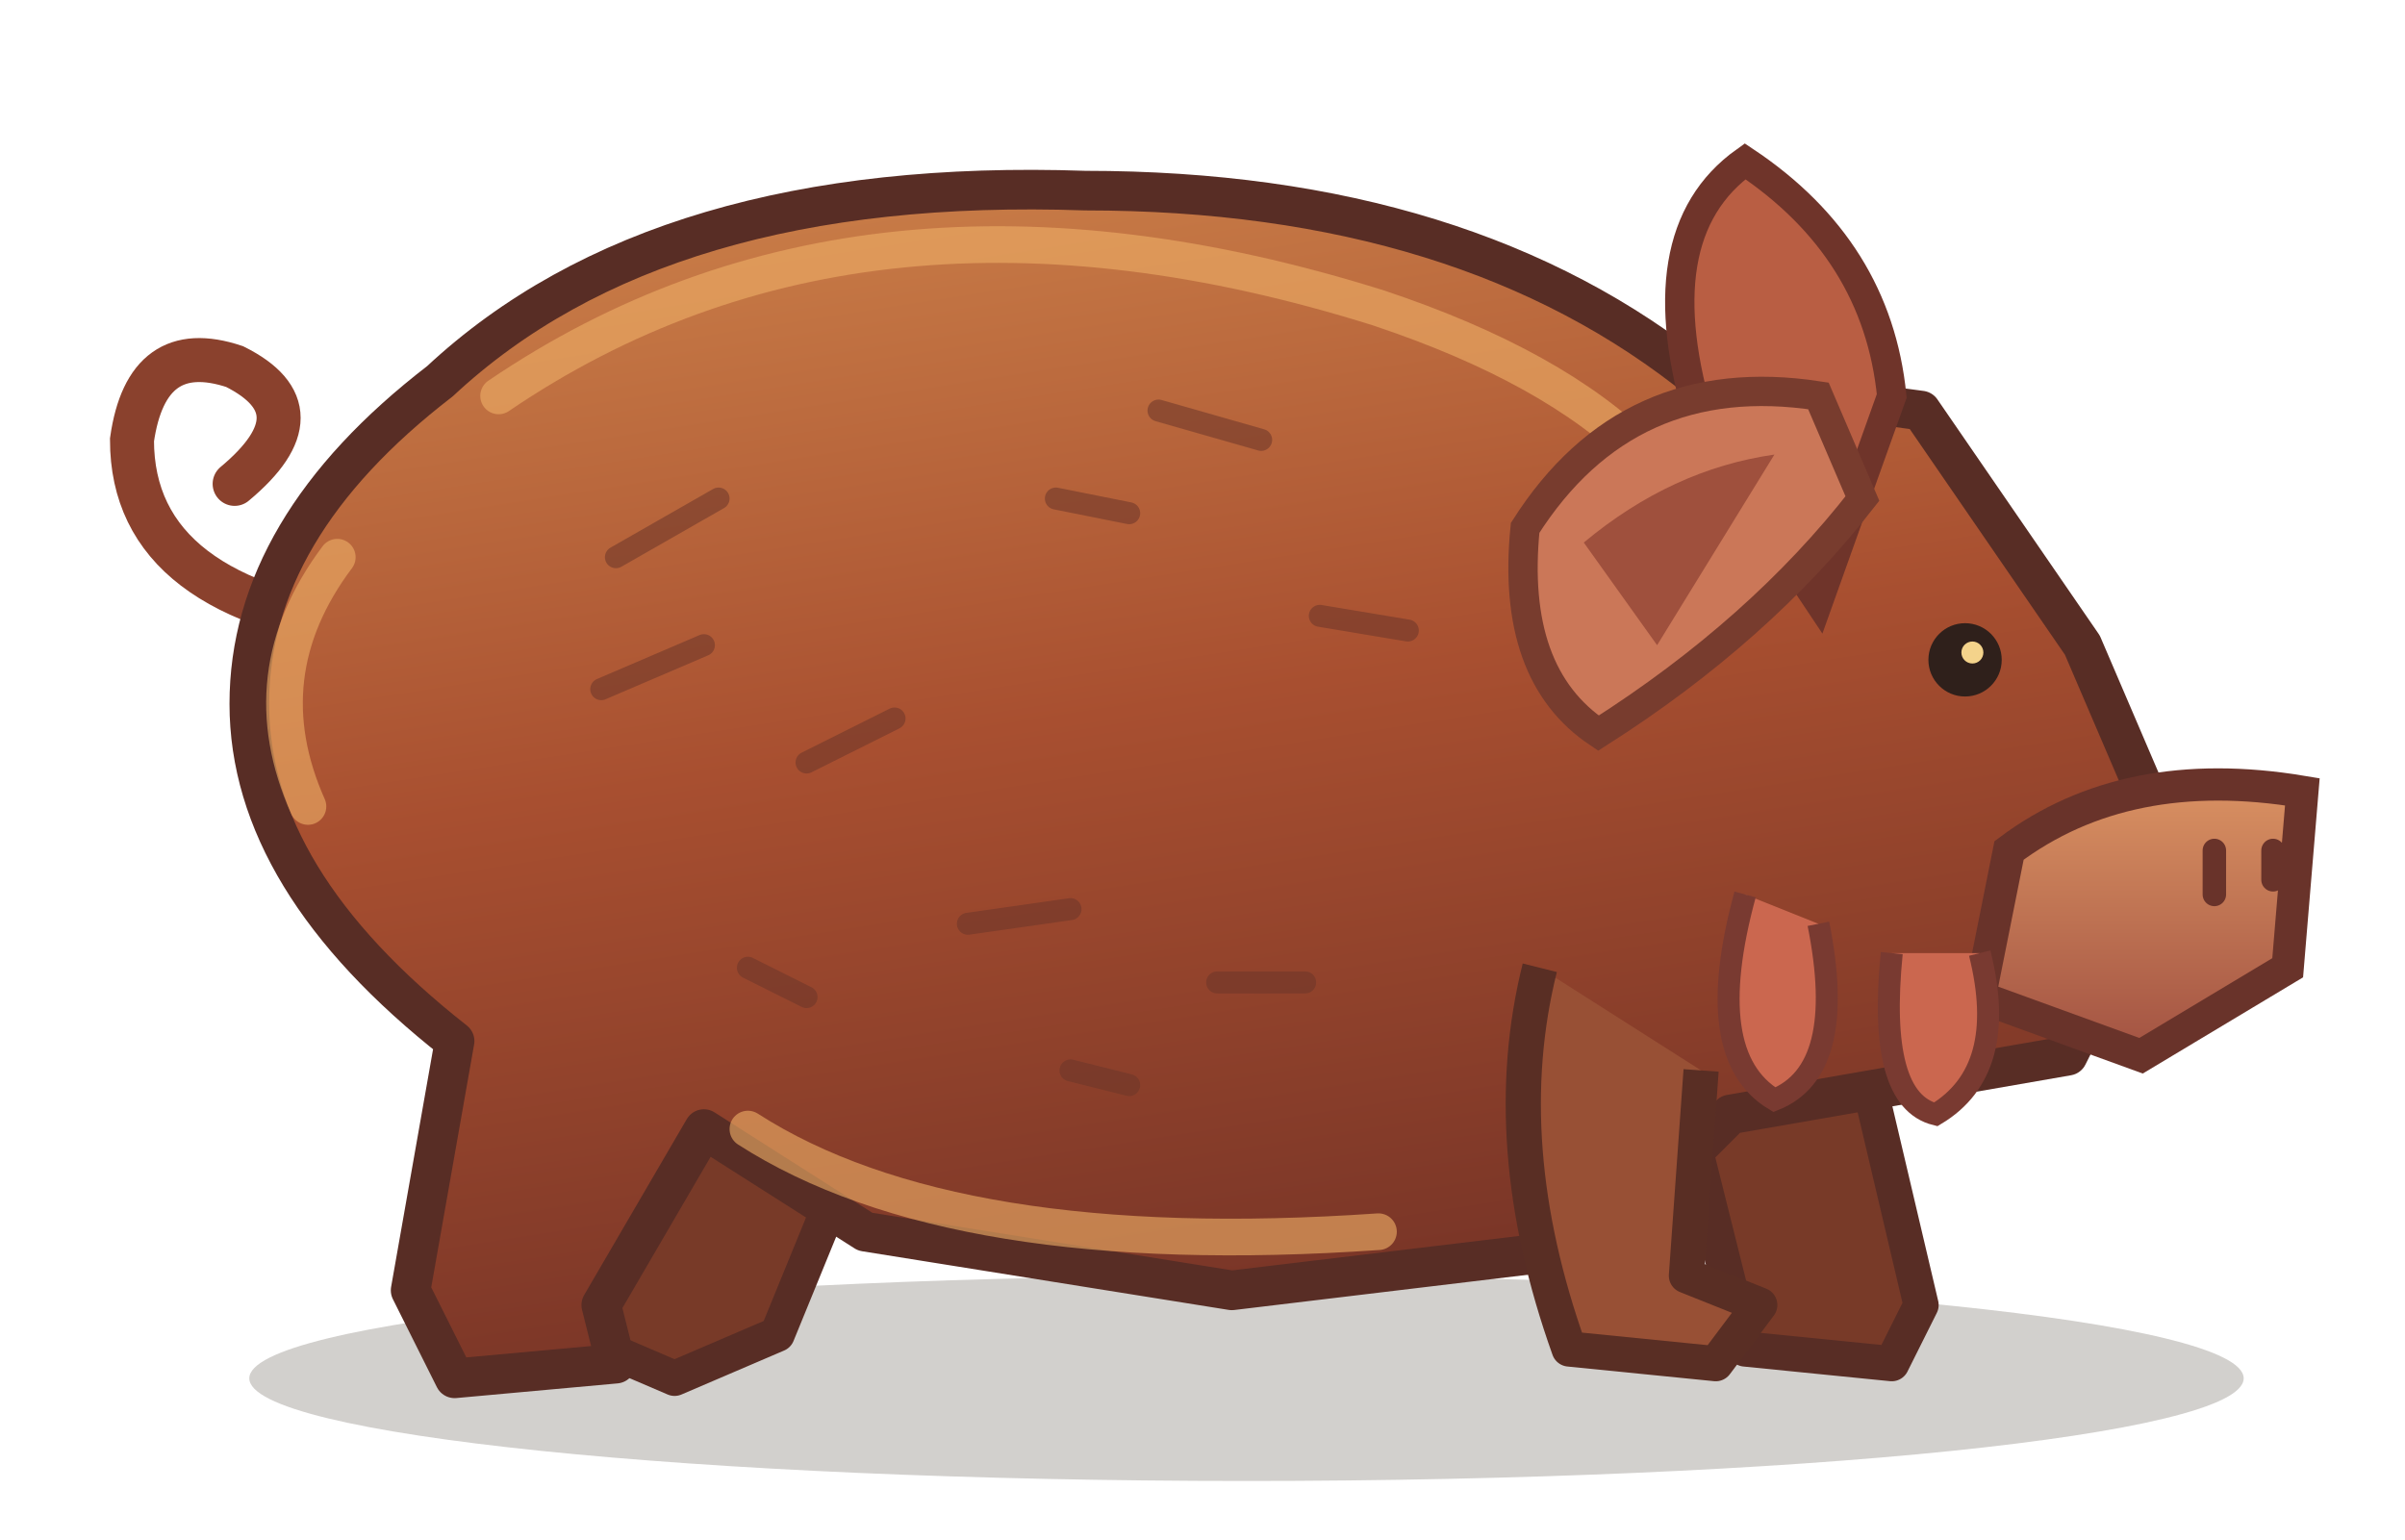
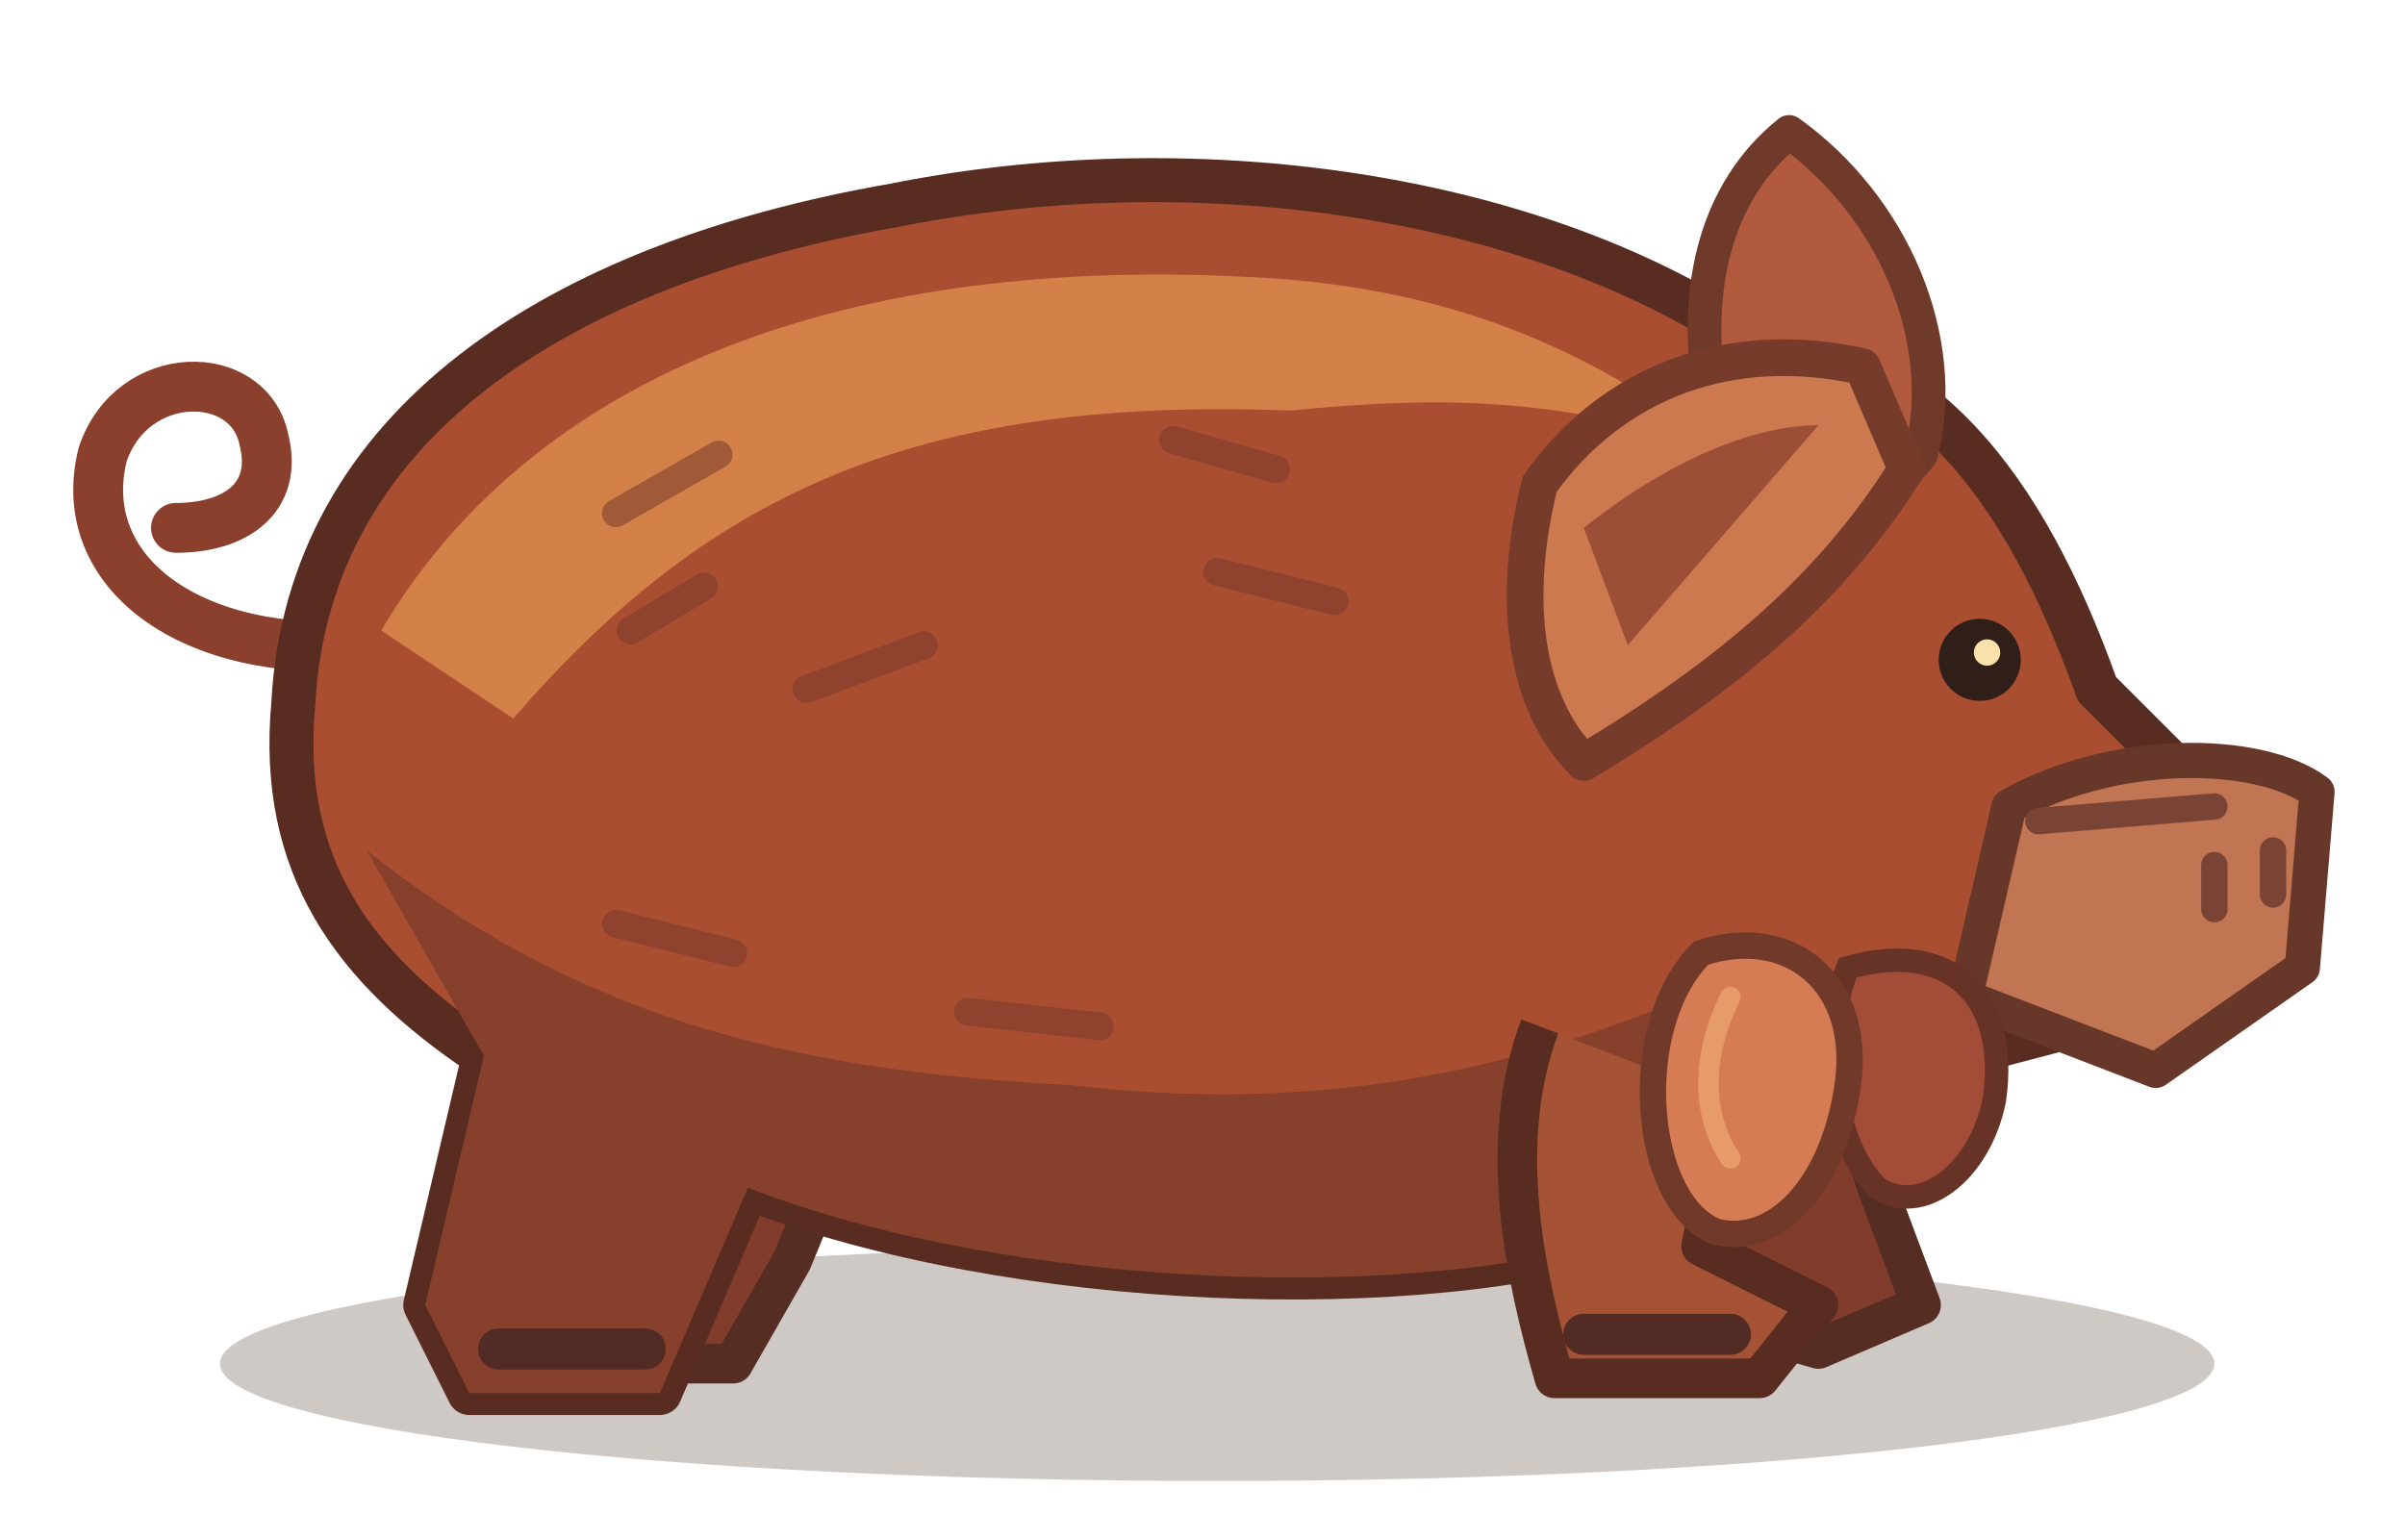
<svg xmlns="http://www.w3.org/2000/svg" viewBox="0 0 164 105">
-   <defs>
-     <linearGradient id="hide" x2=".25" y2="1">
-       <stop stop-color="#ce844b" />
-       <stop offset=".52" stop-color="#a84f30" />
-       <stop offset="1" stop-color="#793527" />
-     </linearGradient>
-     <linearGradient id="snout" x2="0" y2="1">
-       <stop stop-color="#d99162" />
-       <stop offset="1" stop-color="#a25242" />
-     </linearGradient>
-   </defs>
-   <ellipse cx="85" cy="94" rx="68" ry="7" fill="#32281b" opacity=".22" />
-   <path d="M46 66q0 15-7 25l7 3 7-3 9-22m52 3 5 20 10 1 2-4-4-17" fill="#783a28" stroke="#582d25" stroke-width="2.4" stroke-linejoin="round" />
-   <path d="M26 43q-17-2-17-13 1-7 7-5 6 3 0 8" fill="none" stroke="#8a412d" stroke-width="3" stroke-linecap="round" />
-   <path d="M30 26q15-14 44-13 26 0 42 13l15 2 11 16 6 14-7 14-23 4-9 9-25 3-25-4-11-7-7 12 1 4-11 1-3-6 3-17q-14-11-14-23 0-12 13-22z" fill="url(#hide)" stroke="#582d25" stroke-width="2.7" stroke-linejoin="round" />
-   <path d="M34 27q25-17 60-6 12 4 18 10m-89 7q-6 8-2 17m30 22q14 9 43 7" fill="none" stroke="#edac65" opacity=".62" stroke-width="2.5" stroke-linecap="round" />
-   <path d="M105 66q-3 12 2 26l10 1 3-4-5-2 1-14" fill="#985035" stroke="#592e24" stroke-width="2.4" stroke-linejoin="round" />
-   <path d="M137 58q8-6 20-4l-1 12-10 6-11-4z" fill="url(#snout)" stroke="#69332a" stroke-width="2.2" />
-   <path d="M151 58v3m4-3v2" stroke="#69332a" stroke-width="1.6" stroke-linecap="round" />
-   <path d="M119 61q-3 11 2 14 5-2 3-12m5 2q-1 10 3 11 5-3 3-11" fill="#cb674f" stroke="#793a31" stroke-width="1.5" />
-   <path d="M116 29q-4-13 3-18 9 6 10 16l-5 14z" fill="#b95e43" stroke="#6f342a" stroke-width="2" />
-   <path d="M104 36q7-11 20-9l3 7q-7 9-18 16-6-4-5-14z" fill="#cb7758" stroke="#783c2e" stroke-width="2" />
-   <path d="M108 37q6-5 13-6l-8 13z" fill="#9f503d" />
-   <circle cx="134" cy="45" r="2.5" fill="#2f201b" />
-   <circle cx="134.5" cy="44.5" r=".75" fill="#f4d38b" />
-   <path d="m42 38 7-4m-8 13 7-3m7 8 6-3m18-21 7 2m-14 4 5 1m13 7 6 1m-30 20 7-1m-22 4 4 2m28-1h6m-16 6 4 1" fill="none" stroke="#6c3629" opacity=".56" stroke-width="1.5" stroke-linecap="round" />
+   <ellipse cx="83" cy="93" rx="68" ry="8" fill="#452e20" opacity=".26" />
+   <path d="M41 64l-7 23 3 6h13l4-7 7-17m48 1 8 20 7 2 7-3-3-8-5-16" fill="#813c2b" stroke="#552d23" stroke-width="2.7" stroke-linejoin="round" />
+   <path d="M25 44c-12 1-20-5-18-13 2-6 10-6 11-1 1 4-2 6-6 6" fill="none" stroke="#8b402d" stroke-width="3.4" stroke-linecap="round" />
+   <path d="M20 48c1-19 18-30 41-34 20-4 43-1 58 9 12 1 19 10 24 24l7 7-5 15-19 5-14 10c-15 5-43 4-61-3l-6 14H32l-3-6 4-17c-9-6-14-13-13-24z" fill="#aa4e31" stroke="#592c22" stroke-width="3" stroke-linejoin="round" />
+   <path d="M26 43c10-17 31-26 61-24 14 1 23 6 31 12-11-4-20-4-30-3-26-1-40 6-53 21z" fill="#d38148" />
+   <path d="M25 58c14 11 28 15 48 16 17 2 30-1 42-6l11 6-14 10c-15 5-43 4-61-3l-6 14H32l-3-6 4-17z" fill="#87402c" />
+   <path d="M105 70c-3 8-1 17 1 24h14l4-5-8-4 2-10" fill="#a65335" stroke="#592c22" stroke-width="2.7" stroke-linejoin="round" />
+   <path d="M34 92h10m64-1h10" fill="none" stroke="#522c24" stroke-width="2.8" stroke-linecap="round" />
+   <path d="M137 55c7-4 17-4 21-1l-1 12-10 7-13-5z" fill="#c27552" stroke="#67372a" stroke-width="2.4" stroke-linejoin="round" />
+   <path d="M139 56l12-1m0 4v3m4-4v3" fill="none" stroke="#794435" stroke-width="1.8" stroke-linecap="round" />
+   <path d="M126 66c7-2 11 2 10 9-1 5-5 8-8 6-3-3-4-10-2-15z" fill="#a34c37" stroke="#673326" stroke-width="1.6" />
+   <path d="M116 65c6-2 11 2 10 9-1 7-5 11-9 10-5-2-6-14-1-19z" fill="#d57c54" stroke="#71392a" stroke-width="1.8" />
+   <path d="M118 68c-2 4-2 8 0 11" fill="none" stroke="#e79b6a" stroke-width="1.4" stroke-linecap="round" />
+   <path d="M117 29c-2-9 0-16 5-20 7 5 11 14 9 22l-6 7z" fill="#b15a3e" stroke="#703a2a" stroke-width="2.3" stroke-linejoin="round" />
+   <path d="M105 33c5-7 13-10 22-8l3 7c-5 8-12 14-22 20-4-4-5-11-3-19z" fill="#cc7950" stroke="#763b2a" stroke-width="2.5" stroke-linejoin="round" />
+   <path d="M108 36c5-4 11-7 16-7l-13 15z" fill="#9c4e37" />
+   <circle cx="135" cy="45" r="2.8" fill="#301f18" />
+   <circle cx="135.5" cy="44.5" r=".9" fill="#fae1ac" />
+   <path d="m42 35 7-4m-6 12 5-3m7 7 8-3m17-14 7 2m-4 7 8 2m-49 22 8 2m16 4 9 1" fill="none" stroke="#793b2b" opacity=".55" stroke-width="1.9" stroke-linecap="round" />
</svg>
